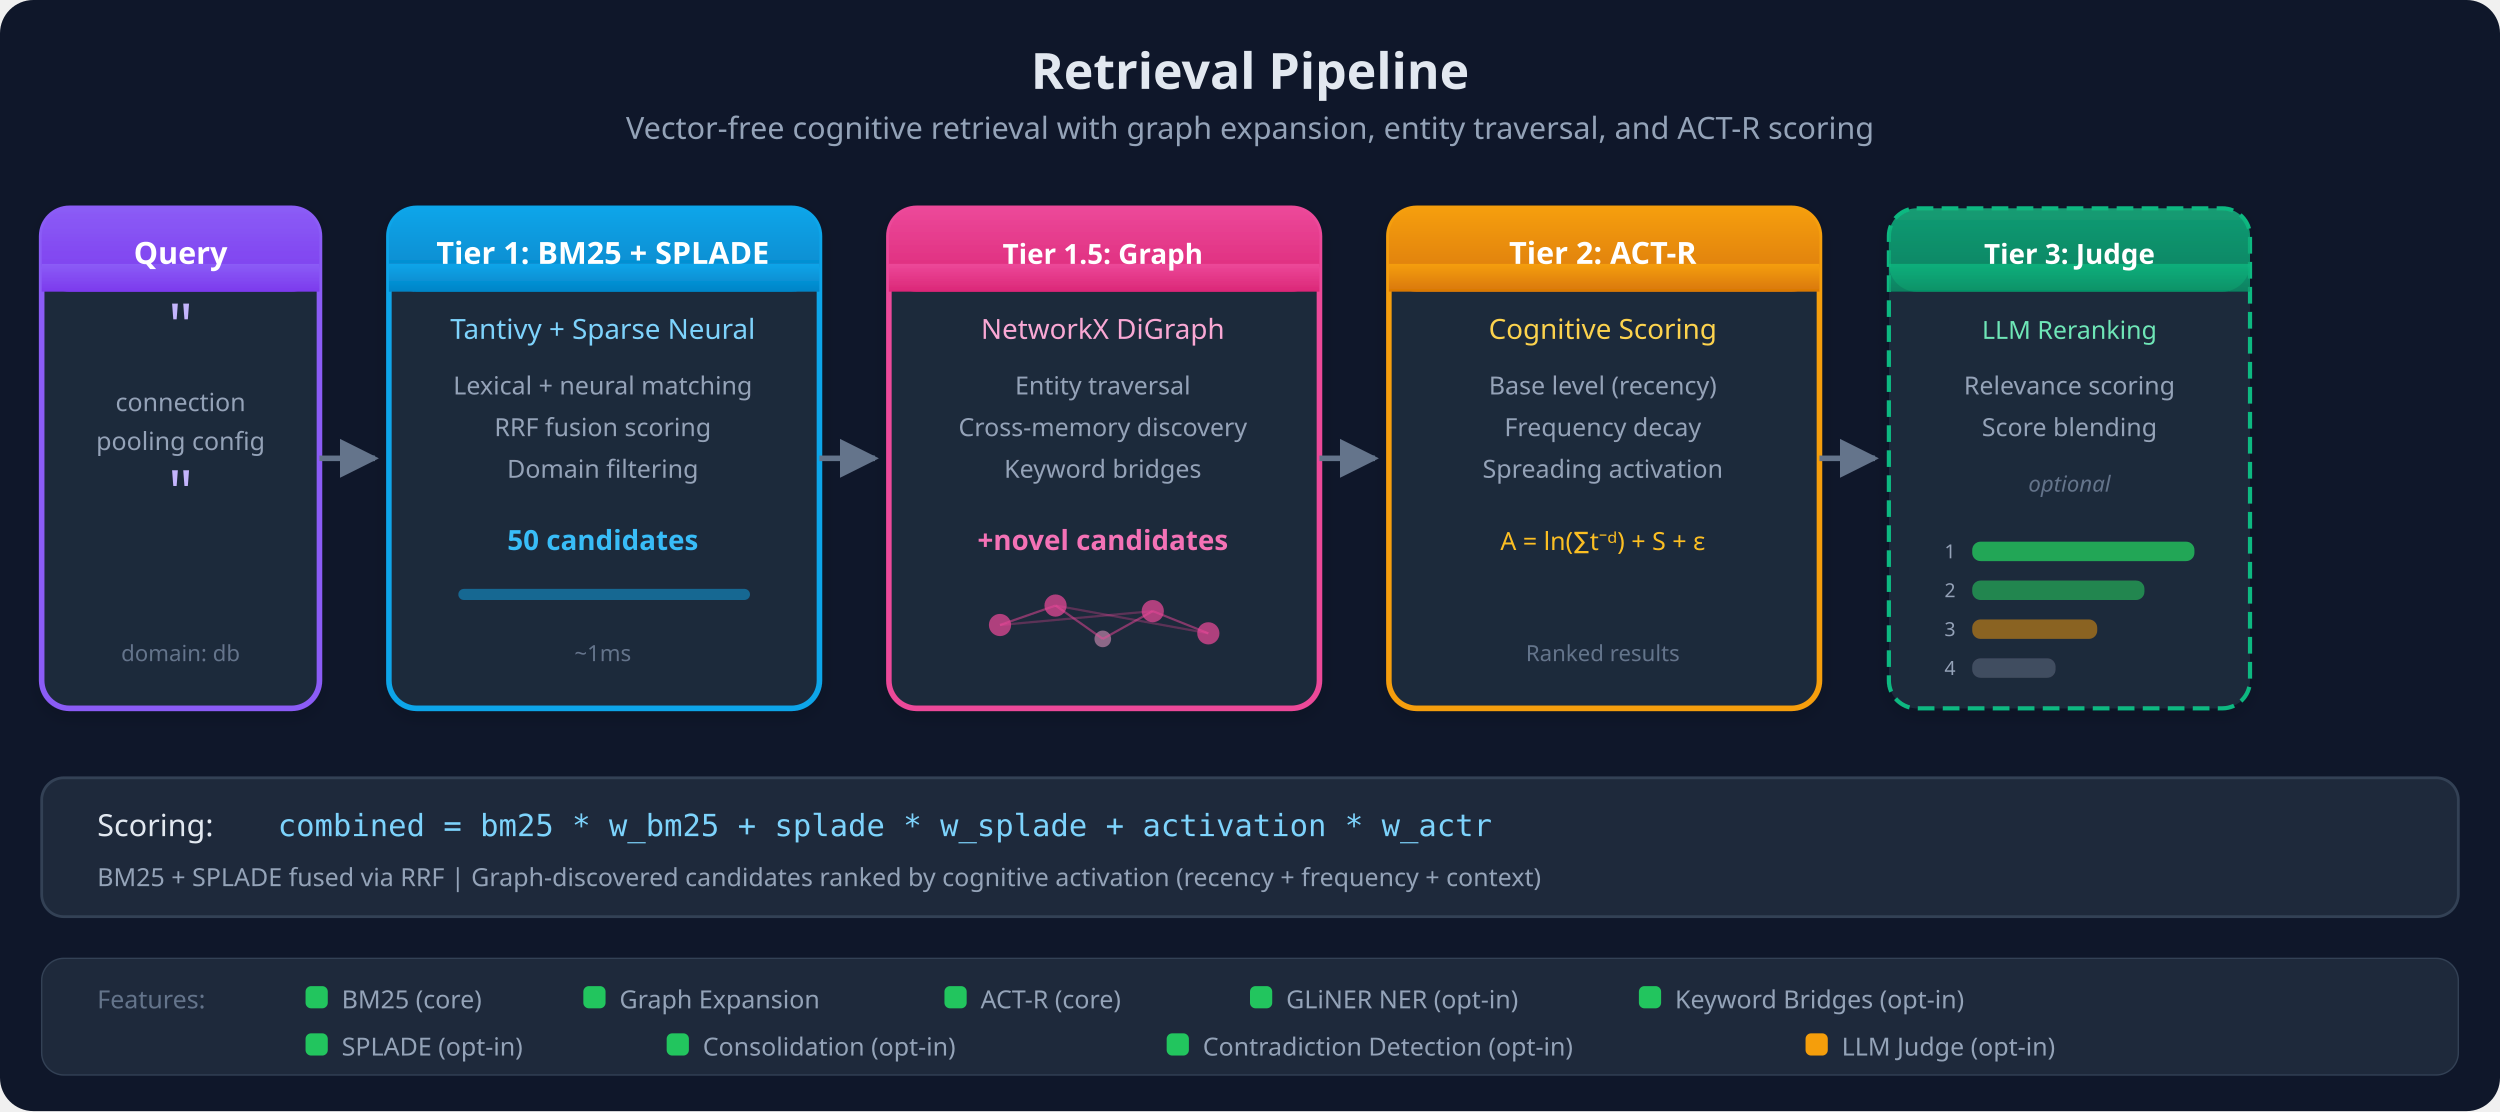
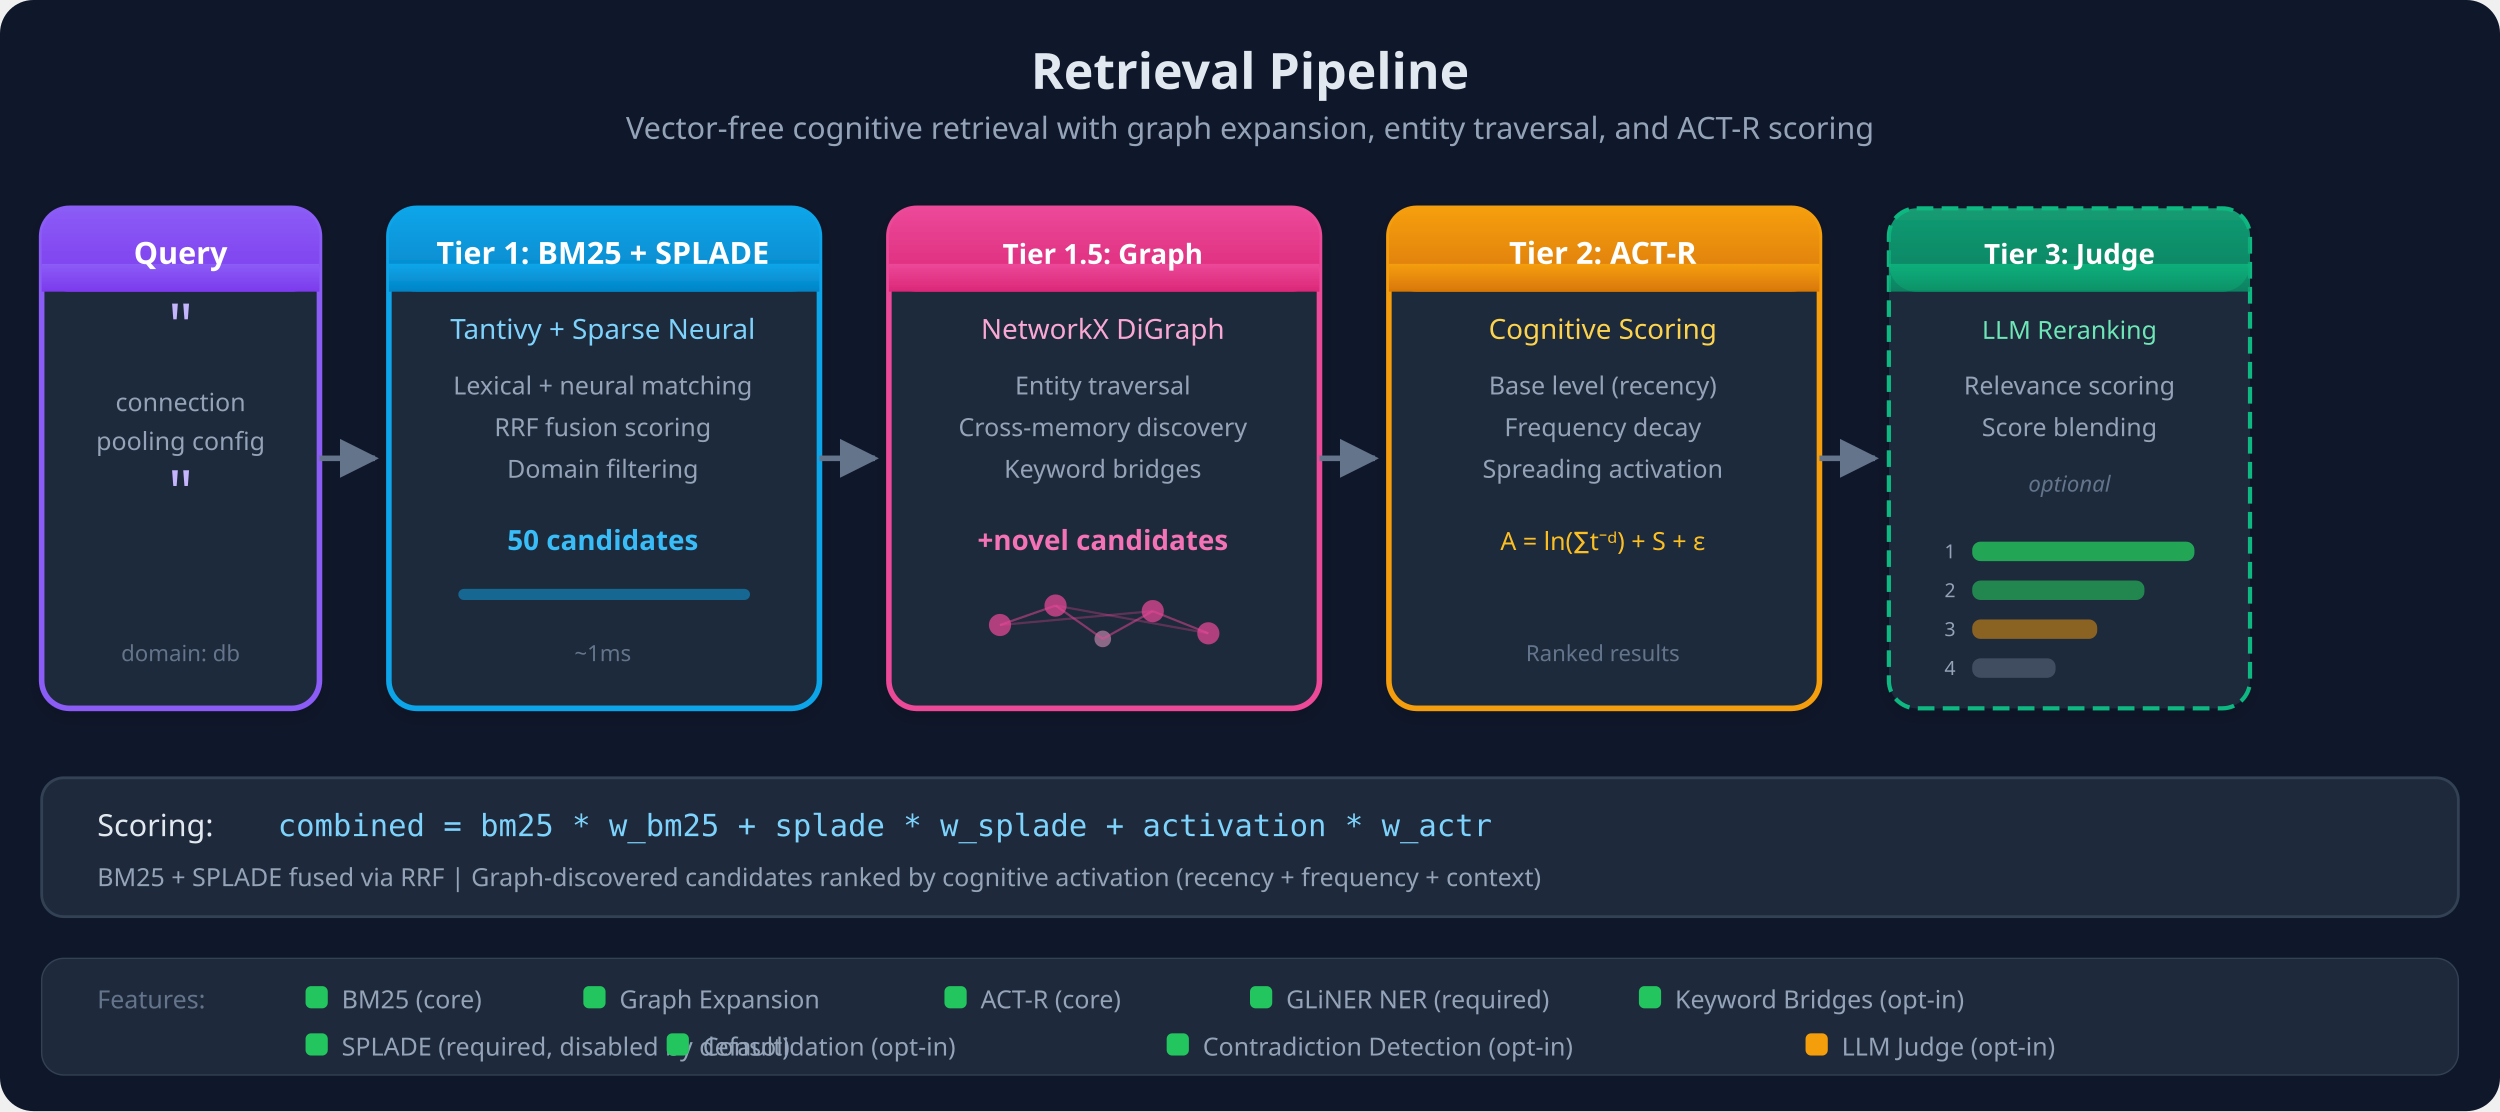
<svg xmlns="http://www.w3.org/2000/svg" viewBox="0 0 900 400" font-family="'Segoe UI', system-ui, -apple-system, sans-serif">
  <defs>
    <linearGradient id="qGrad" x1="0" y1="0" x2="0" y2="1">
      <stop offset="0%" stop-color="#8b5cf6" />
      <stop offset="100%" stop-color="#7c3aed" />
    </linearGradient>
    <linearGradient id="t1Grad" x1="0" y1="0" x2="0" y2="1">
      <stop offset="0%" stop-color="#0ea5e9" />
      <stop offset="100%" stop-color="#0284c7" />
    </linearGradient>
    <linearGradient id="t15Grad" x1="0" y1="0" x2="0" y2="1">
      <stop offset="0%" stop-color="#ec4899" />
      <stop offset="100%" stop-color="#db2777" />
    </linearGradient>
    <linearGradient id="t2Grad" x1="0" y1="0" x2="0" y2="1">
      <stop offset="0%" stop-color="#f59e0b" />
      <stop offset="100%" stop-color="#d97706" />
    </linearGradient>
    <linearGradient id="t3Grad" x1="0" y1="0" x2="0" y2="1">
      <stop offset="0%" stop-color="#10b981" />
      <stop offset="100%" stop-color="#059669" />
    </linearGradient>
    <linearGradient id="rGrad" x1="0" y1="0" x2="0" y2="1">
      <stop offset="0%" stop-color="#ef4444" />
      <stop offset="100%" stop-color="#dc2626" />
    </linearGradient>
    <filter id="ds" x="-4%" y="-4%" width="108%" height="116%">
      <feDropShadow dx="0" dy="2" stdDeviation="3" flood-color="#000" flood-opacity="0.15" />
    </filter>
    <marker id="arrow" viewBox="0 0 10 10" refX="9" refY="5" markerWidth="7" markerHeight="7" orient="auto">
      <path d="M 0 0 L 10 5 L 0 10 z" fill="#64748b" />
    </marker>
  </defs>
  <rect width="900" height="400" rx="12" fill="#0f172a" />
  <text x="450" y="32" text-anchor="middle" fill="#e2e8f0" font-size="18" font-weight="700">Retrieval Pipeline</text>
  <text x="450" y="50" text-anchor="middle" fill="#94a3b8" font-size="11">Vector-free cognitive retrieval with graph expansion, entity traversal, and ACT-R scoring</text>
  <g filter="url(#ds)">
    <rect x="15" y="75" width="100" height="180" rx="10" fill="#1e293b" stroke="#8b5cf6" stroke-width="2" />
    <rect x="15" y="75" width="100" height="30" rx="10" fill="url(#qGrad)" />
    <rect x="15" y="95" width="100" height="10" fill="url(#qGrad)" />
    <text x="65" y="95" text-anchor="middle" fill="white" font-size="11" font-weight="600">Query</text>
    <text x="65" y="125" text-anchor="middle" fill="#c4b5fd" font-size="22">"</text>
    <text x="65" y="148" text-anchor="middle" fill="#94a3b8" font-size="9">connection</text>
    <text x="65" y="162" text-anchor="middle" fill="#94a3b8" font-size="9">pooling config</text>
    <text x="65" y="185" text-anchor="middle" fill="#c4b5fd" font-size="22">"</text>
    <text x="65" y="238" text-anchor="middle" fill="#64748b" font-size="8">domain: db</text>
  </g>
  <line x1="115" y1="165" x2="135" y2="165" stroke="#64748b" stroke-width="2" marker-end="url(#arrow)" />
  <g filter="url(#ds)">
    <rect x="140" y="75" width="155" height="180" rx="10" fill="#1e293b" stroke="#0ea5e9" stroke-width="2" />
    <rect x="140" y="75" width="155" height="30" rx="10" fill="url(#t1Grad)" />
    <rect x="140" y="95" width="155" height="10" fill="url(#t1Grad)" />
    <text x="217" y="95" text-anchor="middle" fill="white" font-size="11" font-weight="600">Tier 1: BM25 + SPLADE</text>
    <text x="217" y="122" text-anchor="middle" fill="#7dd3fc" font-size="10" font-weight="500">Tantivy + Sparse Neural</text>
    <text x="217" y="142" text-anchor="middle" fill="#94a3b8" font-size="9">Lexical + neural matching</text>
    <text x="217" y="157" text-anchor="middle" fill="#94a3b8" font-size="9">RRF fusion scoring</text>
    <text x="217" y="172" text-anchor="middle" fill="#94a3b8" font-size="9">Domain filtering</text>
    <text x="217" y="198" text-anchor="middle" fill="#38bdf8" font-size="10" font-weight="600">50 candidates</text>
    <rect x="165" y="212" width="105" height="4" rx="2" fill="#0ea5e9" opacity="0.5" />
    <text x="217" y="238" text-anchor="middle" fill="#64748b" font-size="8">~1ms</text>
  </g>
  <line x1="295" y1="165" x2="315" y2="165" stroke="#64748b" stroke-width="2" marker-end="url(#arrow)" />
  <g filter="url(#ds)">
    <rect x="320" y="75" width="155" height="180" rx="10" fill="#1e293b" stroke="#ec4899" stroke-width="2" />
    <rect x="320" y="75" width="155" height="30" rx="10" fill="url(#t15Grad)" />
    <rect x="320" y="95" width="155" height="10" fill="url(#t15Grad)" />
    <text x="397" y="95" text-anchor="middle" fill="white" font-size="10" font-weight="600">Tier 1.5: Graph</text>
    <text x="397" y="122" text-anchor="middle" fill="#f9a8d4" font-size="10" font-weight="500">NetworkX DiGraph</text>
    <text x="397" y="142" text-anchor="middle" fill="#94a3b8" font-size="9">Entity traversal</text>
    <text x="397" y="157" text-anchor="middle" fill="#94a3b8" font-size="9">Cross-memory discovery</text>
    <text x="397" y="172" text-anchor="middle" fill="#94a3b8" font-size="9">Keyword bridges</text>
    <text x="397" y="198" text-anchor="middle" fill="#f472b6" font-size="10" font-weight="600">+novel candidates</text>
    <circle cx="360" cy="225" r="4" fill="#ec4899" opacity="0.7" />
    <circle cx="380" cy="218" r="4" fill="#ec4899" opacity="0.7" />
    <circle cx="397" cy="230" r="3" fill="#f9a8d4" opacity="0.5" />
    <circle cx="415" cy="220" r="4" fill="#ec4899" opacity="0.7" />
    <circle cx="435" cy="228" r="4" fill="#ec4899" opacity="0.7" />
    <line x1="360" y1="225" x2="380" y2="218" stroke="#ec4899" stroke-width="0.8" opacity="0.5" />
    <line x1="380" y1="218" x2="397" y2="230" stroke="#ec4899" stroke-width="0.8" opacity="0.5" />
    <line x1="397" y1="230" x2="415" y2="220" stroke="#ec4899" stroke-width="0.8" opacity="0.5" />
    <line x1="415" y1="220" x2="435" y2="228" stroke="#ec4899" stroke-width="0.8" opacity="0.5" />
    <line x1="360" y1="225" x2="415" y2="220" stroke="#ec4899" stroke-width="0.8" opacity="0.3" />
    <line x1="380" y1="218" x2="435" y2="228" stroke="#ec4899" stroke-width="0.8" opacity="0.3" />
  </g>
  <line x1="475" y1="165" x2="495" y2="165" stroke="#64748b" stroke-width="2" marker-end="url(#arrow)" />
  <g filter="url(#ds)">
    <rect x="500" y="75" width="155" height="180" rx="10" fill="#1e293b" stroke="#f59e0b" stroke-width="2" />
    <rect x="500" y="75" width="155" height="30" rx="10" fill="url(#t2Grad)" />
    <rect x="500" y="95" width="155" height="10" fill="url(#t2Grad)" />
    <text x="577" y="95" text-anchor="middle" fill="white" font-size="11" font-weight="600">Tier 2: ACT-R</text>
    <text x="577" y="122" text-anchor="middle" fill="#fcd34d" font-size="10" font-weight="500">Cognitive Scoring</text>
    <text x="577" y="142" text-anchor="middle" fill="#94a3b8" font-size="9">Base level (recency)</text>
    <text x="577" y="157" text-anchor="middle" fill="#94a3b8" font-size="9">Frequency decay</text>
    <text x="577" y="172" text-anchor="middle" fill="#94a3b8" font-size="9">Spreading activation</text>
    <text x="577" y="198" text-anchor="middle" fill="#fbbf24" font-size="9" font-weight="500">A = ln(∑t⁻ᵈ) + S + ε</text>
    <text x="577" y="238" text-anchor="middle" fill="#64748b" font-size="8">Ranked results</text>
  </g>
  <line x1="655" y1="165" x2="675" y2="165" stroke="#64748b" stroke-width="2" marker-end="url(#arrow)" />
  <g filter="url(#ds)">
    <rect x="680" y="75" width="130" height="180" rx="10" fill="#1e293b" stroke="#10b981" stroke-width="1.5" stroke-dasharray="6,3" />
    <rect x="680" y="75" width="130" height="30" rx="10" fill="url(#t3Grad)" opacity="0.8" />
    <rect x="680" y="95" width="130" height="10" fill="url(#t3Grad)" opacity="0.8" />
    <text x="745" y="95" text-anchor="middle" fill="white" font-size="10" font-weight="600">Tier 3: Judge</text>
    <text x="745" y="122" text-anchor="middle" fill="#6ee7b7" font-size="9" font-weight="500">LLM Reranking</text>
    <text x="745" y="142" text-anchor="middle" fill="#94a3b8" font-size="9">Relevance scoring</text>
    <text x="745" y="157" text-anchor="middle" fill="#94a3b8" font-size="9">Score blending</text>
    <text x="745" y="177" text-anchor="middle" fill="#64748b" font-size="8" font-style="italic">optional</text>
    <text x="700" y="201" fill="#94a3b8" font-size="7">1</text>
    <rect x="710" y="195" width="80" height="7" rx="3" fill="#22c55e" opacity="0.8" />
    <text x="700" y="215" fill="#94a3b8" font-size="7">2</text>
    <rect x="710" y="209" width="62" height="7" rx="3" fill="#22c55e" opacity="0.6" />
    <text x="700" y="229" fill="#94a3b8" font-size="7">3</text>
    <rect x="710" y="223" width="45" height="7" rx="3" fill="#f59e0b" opacity="0.5" />
    <text x="700" y="243" fill="#94a3b8" font-size="7">4</text>
    <rect x="710" y="237" width="30" height="7" rx="3" fill="#94a3b8" opacity="0.3" />
  </g>
  <rect x="15" y="280" width="870" height="50" rx="8" fill="#1e293b" stroke="#334155" stroke-width="1" />
  <text x="35" y="301" fill="#e2e8f0" font-size="11" font-weight="500">Scoring:</text>
  <text x="100" y="301" fill="#7dd3fc" font-size="11" font-family="'Fira Code', monospace">combined = bm25 * w_bm25  +  splade * w_splade  +  activation * w_actr</text>
  <text x="35" y="319" fill="#94a3b8" font-size="9">BM25 + SPLADE fused via RRF | Graph-discovered candidates ranked by cognitive activation (recency + frequency + context)</text>
  <rect x="15" y="345" width="870" height="42" rx="8" fill="#1e293b" stroke="#334155" stroke-width="0.5" />
  <text x="35" y="363" fill="#64748b" font-size="9" font-weight="500">Features:</text>
  <rect x="110" y="355" width="8" height="8" rx="2" fill="#22c55e" />
  <text x="123" y="363" fill="#94a3b8" font-size="9">BM25 (core)</text>
  <rect x="210" y="355" width="8" height="8" rx="2" fill="#22c55e" />
  <text x="223" y="363" fill="#94a3b8" font-size="9">Graph Expansion</text>
  <rect x="340" y="355" width="8" height="8" rx="2" fill="#22c55e" />
  <text x="353" y="363" fill="#94a3b8" font-size="9">ACT-R (core)</text>
  <rect x="450" y="355" width="8" height="8" rx="2" fill="#22c55e" />
-   <text x="463" y="363" fill="#94a3b8" font-size="9">GLiNER NER (opt-in)</text>
+   <text x="463" y="363" fill="#94a3b8" font-size="9">GLiNER NER (required)</text>
  <rect x="590" y="355" width="8" height="8" rx="2" fill="#22c55e" />
  <text x="603" y="363" fill="#94a3b8" font-size="9">Keyword Bridges (opt-in)</text>
  <rect x="110" y="372" width="8" height="8" rx="2" fill="#22c55e" />
-   <text x="123" y="380" fill="#94a3b8" font-size="9">SPLADE (opt-in)</text>
+   <text x="123" y="380" fill="#94a3b8" font-size="9">SPLADE (required, disabled by default)</text>
  <rect x="240" y="372" width="8" height="8" rx="2" fill="#22c55e" />
  <text x="253" y="380" fill="#94a3b8" font-size="9">Consolidation (opt-in)</text>
  <rect x="420" y="372" width="8" height="8" rx="2" fill="#22c55e" />
  <text x="433" y="380" fill="#94a3b8" font-size="9">Contradiction Detection (opt-in)</text>
  <rect x="650" y="372" width="8" height="8" rx="2" fill="#f59e0b" />
  <text x="663" y="380" fill="#94a3b8" font-size="9">LLM Judge (opt-in)</text>
</svg>
